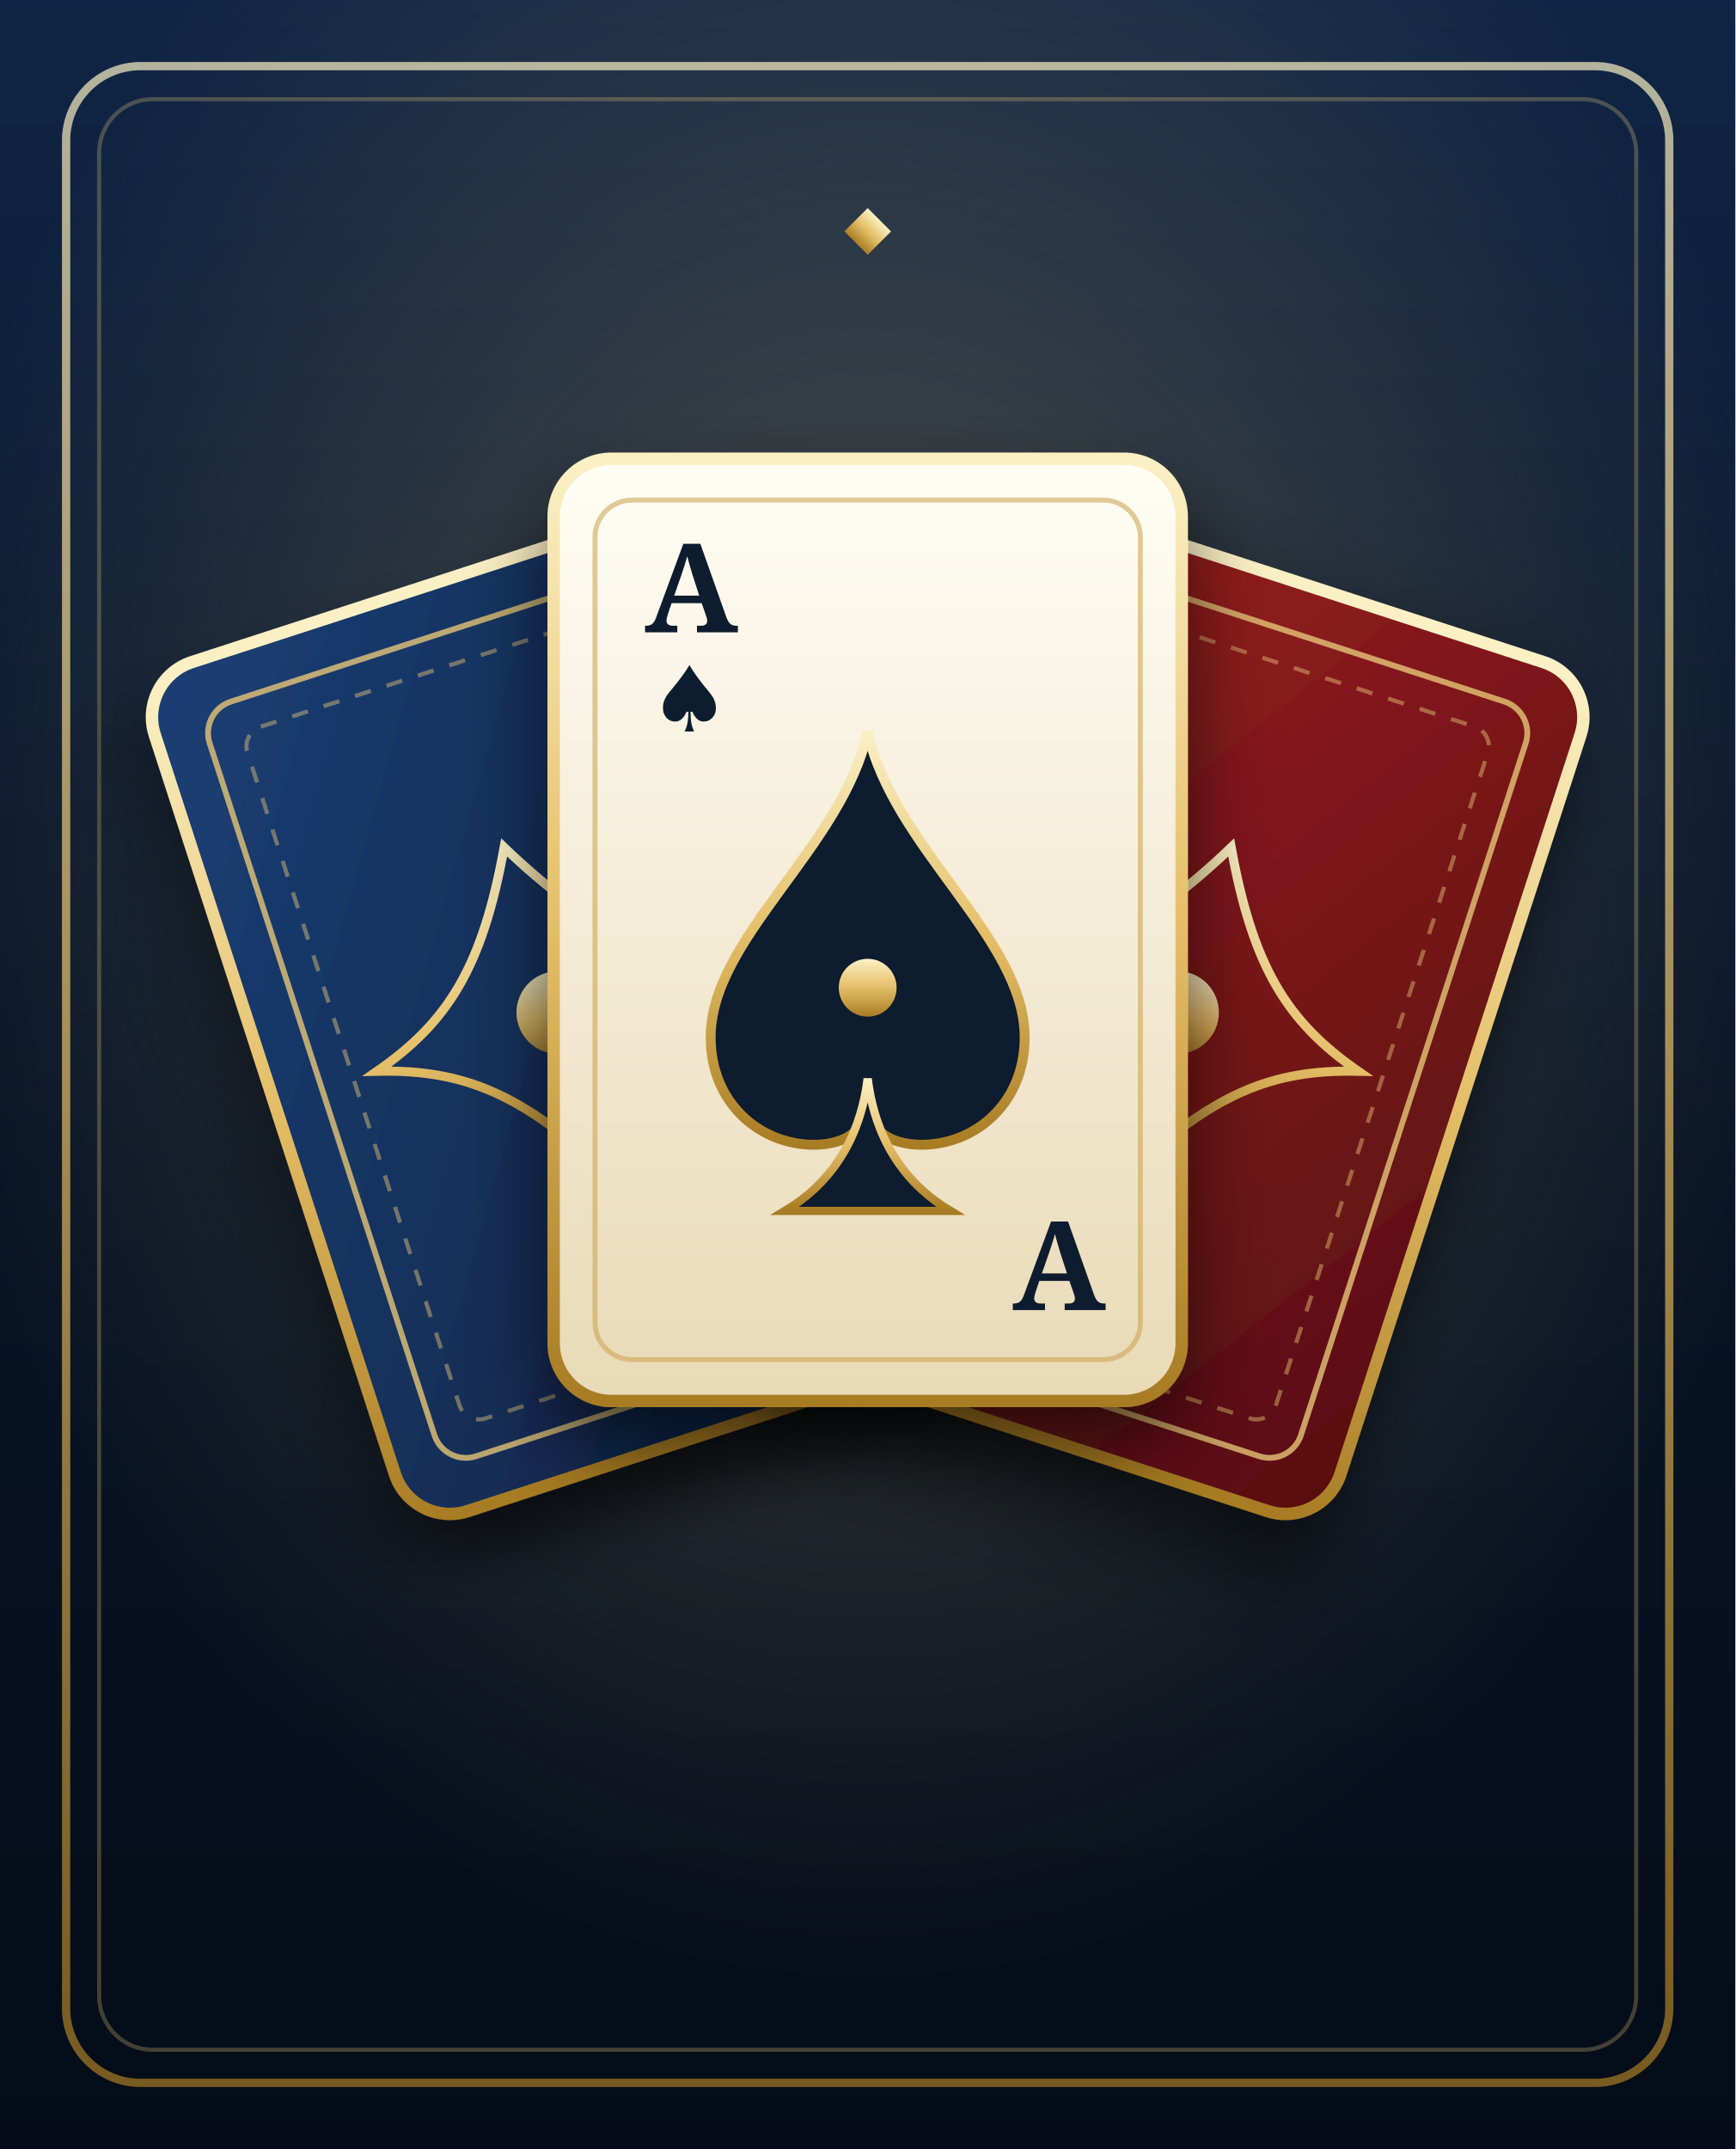
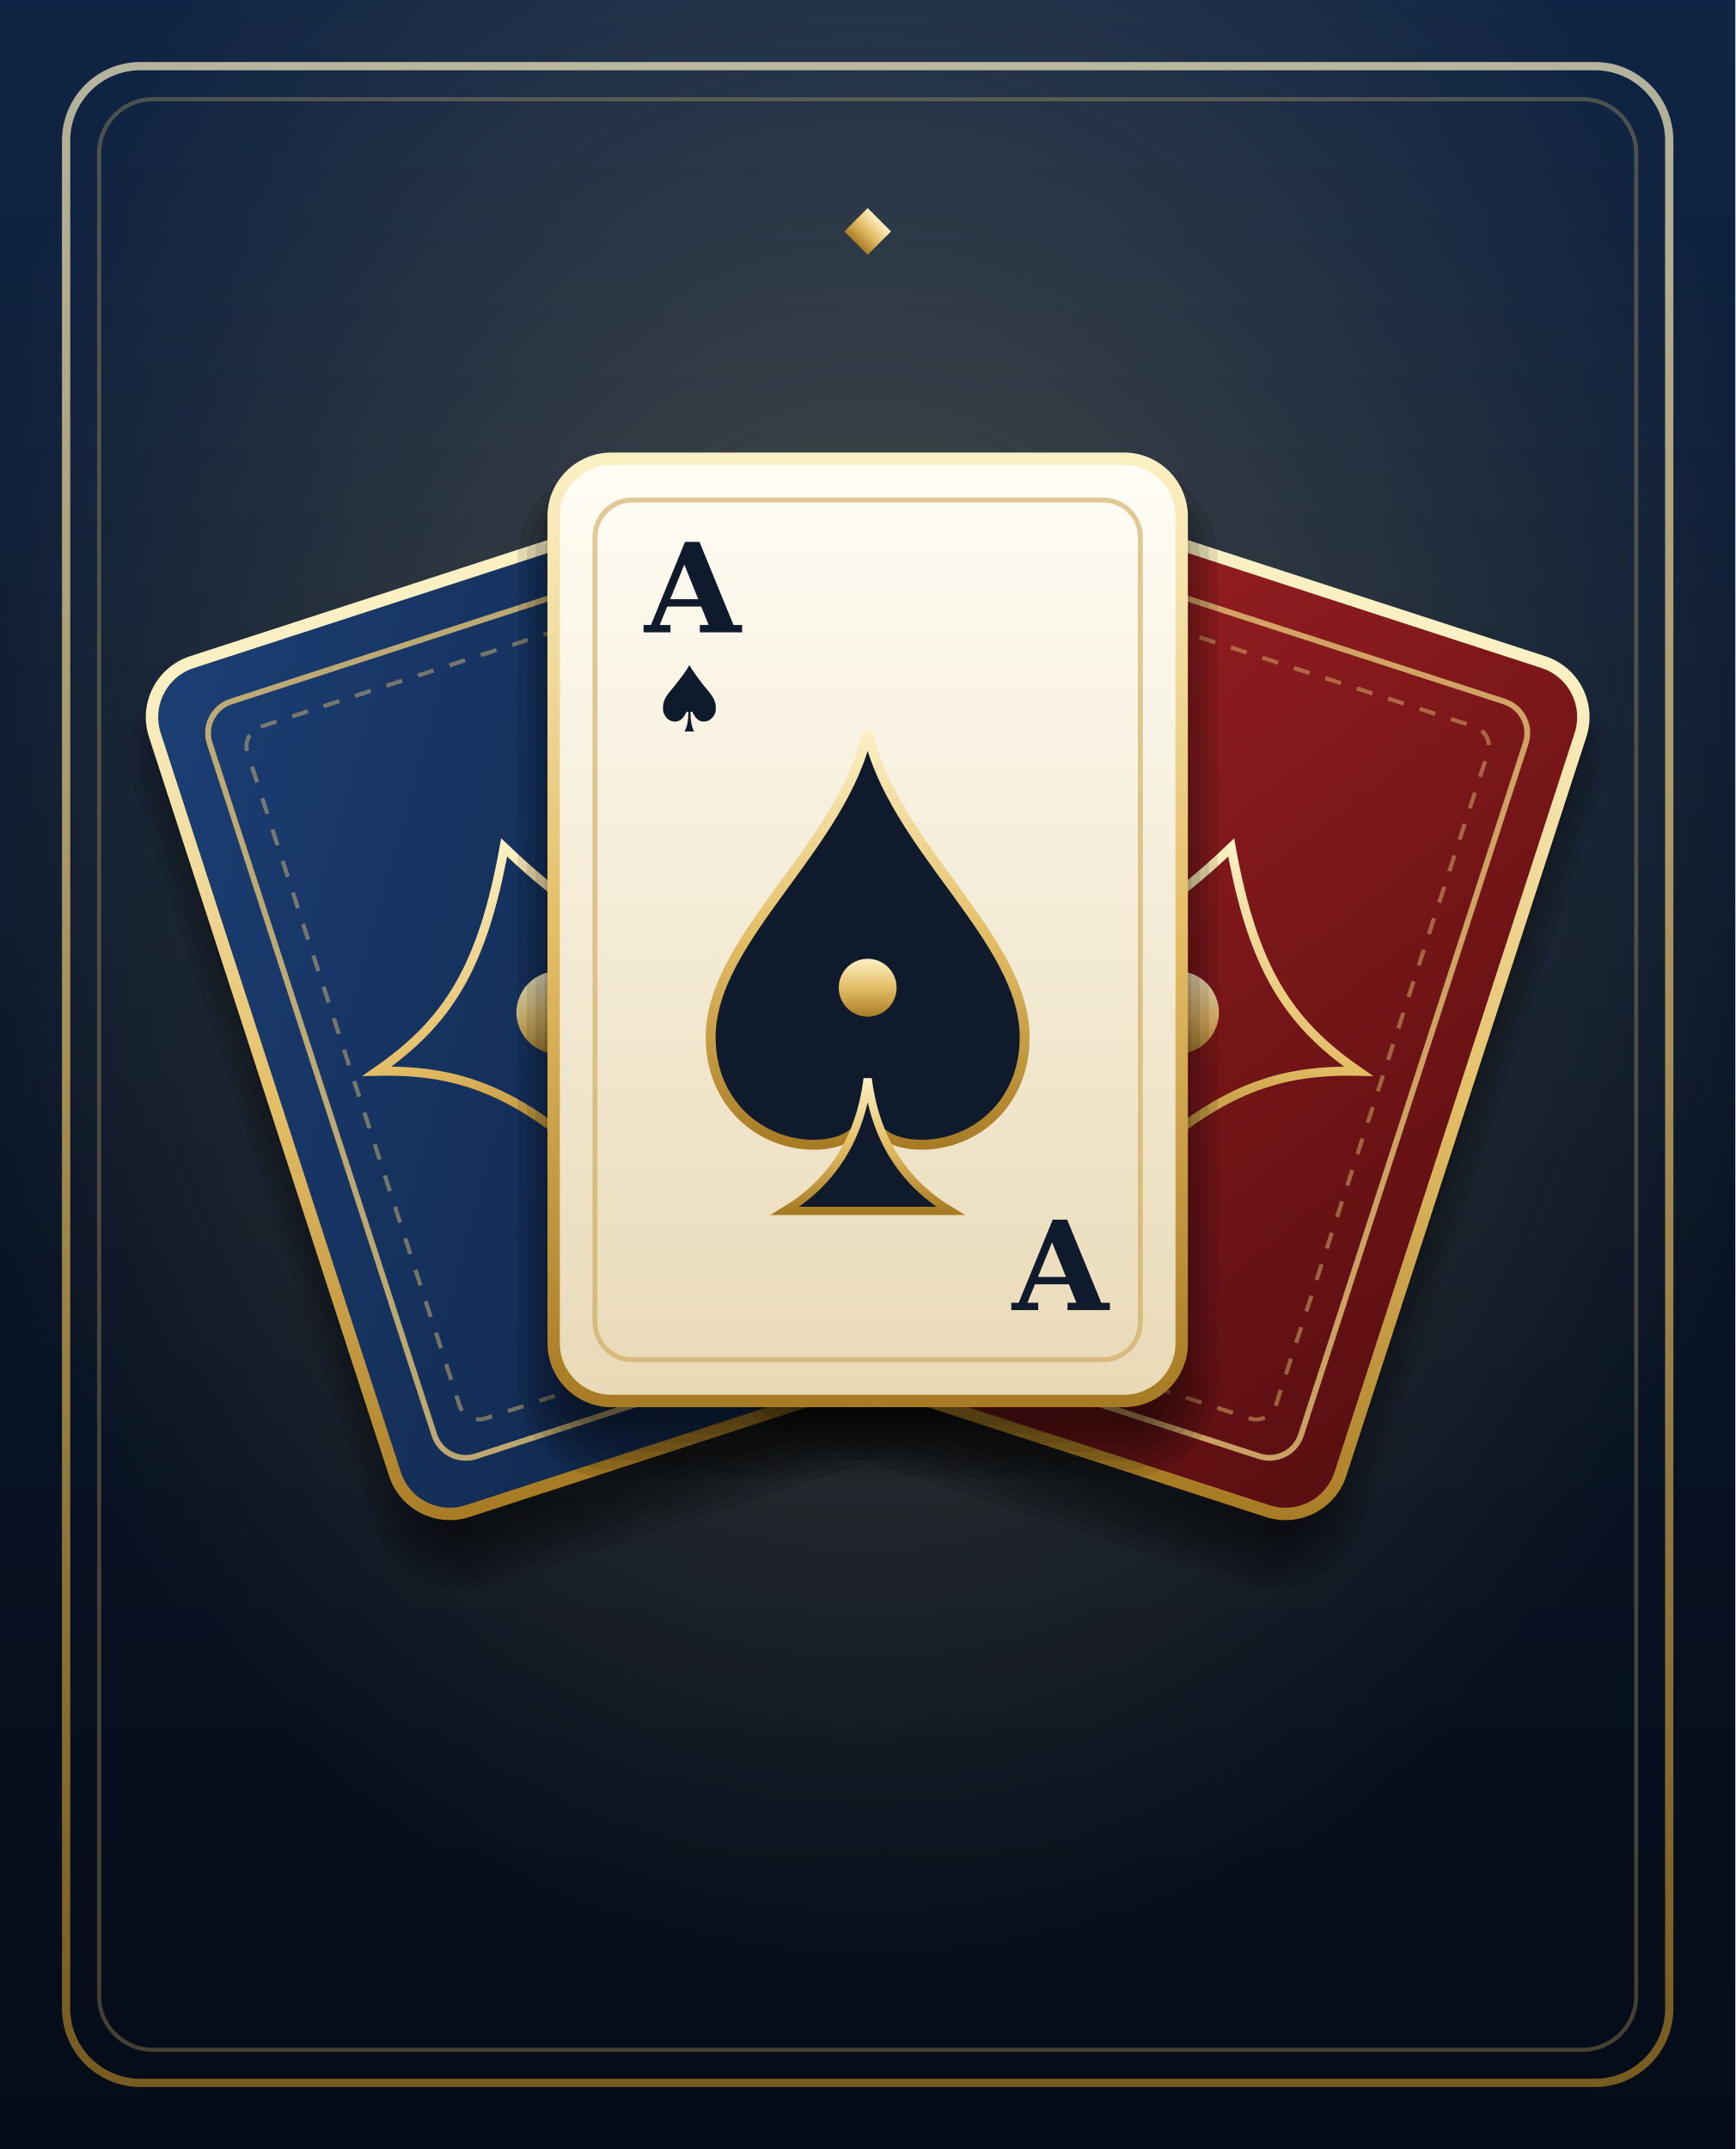
<svg xmlns="http://www.w3.org/2000/svg" width="420" height="520" viewBox="0 0 420 520">
  <defs>
    <linearGradient id="nzBg" x1="0" y1="0" x2="0" y2="1">
      <stop offset="0%" stop-color="#102545" />
      <stop offset="55%" stop-color="#081426" />
      <stop offset="100%" stop-color="#050c18" />
    </linearGradient>
    <radialGradient id="nzGlow" cx="50%" cy="38%" r="54%">
      <stop offset="0%" stop-color="#e6c677" stop-opacity=".28" />
      <stop offset="100%" stop-color="#e6c677" stop-opacity="0" />
    </radialGradient>
    <linearGradient id="nzGold" x1="0" y1="0" x2="0" y2="1">
      <stop offset="0%" stop-color="#fbf0c4" />
      <stop offset="50%" stop-color="#e4be67" />
      <stop offset="100%" stop-color="#a87c24" />
    </linearGradient>
    <linearGradient id="nzIvory" x1="0" y1="0" x2="0" y2="1">
      <stop offset="0%" stop-color="#fffdf5" />
      <stop offset="100%" stop-color="#e9dab7" />
    </linearGradient>
    <linearGradient id="nzCrimson" x1="0" y1="0" x2="1" y2="1">
      <stop offset="0%" stop-color="#9b1f22" />
      <stop offset="100%" stop-color="#580e10" />
    </linearGradient>
    <linearGradient id="nzNavy" x1="0" y1="0" x2="1" y2="1">
      <stop offset="0%" stop-color="#1c3f75" />
      <stop offset="100%" stop-color="#0c1f3d" />
    </linearGradient>
-     <filter id="nzSh" x="-20%" y="-20%" width="140%" height="140%">
-       <feDropShadow dx="0" dy="10" stdDeviation="10" flood-color="#000" flood-opacity=".6" />
-     </filter>
  </defs>
  <rect width="420" height="520" fill="url(#nzBg)" />
  <rect width="420" height="520" fill="url(#nzGlow)" />
  <rect x="16" y="16" width="388" height="488" rx="18" fill="none" stroke="url(#nzGold)" stroke-width="2" opacity=".7" />
  <rect x="24" y="24" width="372" height="472" rx="13" fill="none" stroke="#e6c677" stroke-width="1" opacity=".28" />
-   <g filter="url(#nzSh)" transform="translate(135 245) rotate(-18)">
+   <g transform="translate(135 245) rotate(-18)" fill="#000" fill-opacity="0.099">
+     <rect x="-67.8" y="-93.8" width="135.6" height="207.6" rx="9.8" />
+     <rect x="-70.0" y="-96.0" width="139.9" height="211.9" rx="12.0" />
+     <rect x="-72.1" y="-98.1" width="144.2" height="216.2" rx="14.1" />
+     <rect x="-74.2" y="-100.2" width="148.5" height="220.5" rx="16.2" />
+     <rect x="-76.4" y="-102.4" width="152.8" height="224.8" rx="18.4" />
+     <rect x="-78.5" y="-104.5" width="157.1" height="229.1" rx="20.5" />
+     <rect x="-80.7" y="-106.7" width="161.4" height="233.4" rx="22.7" />
+   </g>
+   <g transform="translate(135 245) rotate(-18)">
    <rect x="-72" y="-108" width="144" height="216" rx="14" fill="url(#nzNavy)" stroke="url(#nzGold)" stroke-width="3" />
    <rect x="-60" y="-96" width="120" height="192" rx="8" fill="none" stroke="#e6c677" stroke-width="1.4" opacity=".8" />
    <rect x="-52" y="-88" width="104" height="176" rx="5" fill="none" stroke="#e6c677" stroke-width="1" stroke-dasharray="4 4" opacity=".45" />
    <path d="M0 -42 C14 -16 26 -6 46 0 C26 6 14 16 0 42 C-14 16 -26 6 -46 0 C-26 -6 -14 -16 0 -42 Z" fill="none" stroke="url(#nzGold)" stroke-width="2.2" />
    <circle cx="0" cy="0" r="10" fill="url(#nzGold)" opacity=".9" />
  </g>
-   <g filter="url(#nzSh)" transform="translate(285 245) rotate(18)">
+   <g transform="translate(285 245) rotate(18)" fill="#000" fill-opacity="0.099">
+     <rect x="-67.8" y="-93.8" width="135.6" height="207.6" rx="9.8" />
+     <rect x="-70.0" y="-96.0" width="139.9" height="211.9" rx="12.0" />
+     <rect x="-72.1" y="-98.1" width="144.2" height="216.2" rx="14.1" />
+     <rect x="-74.2" y="-100.2" width="148.5" height="220.5" rx="16.2" />
+     <rect x="-76.4" y="-102.4" width="152.8" height="224.8" rx="18.4" />
+     <rect x="-78.5" y="-104.5" width="157.1" height="229.1" rx="20.5" />
+     <rect x="-80.7" y="-106.7" width="161.4" height="233.4" rx="22.7" />
+   </g>
+   <g transform="translate(285 245) rotate(18)">
    <rect x="-72" y="-108" width="144" height="216" rx="14" fill="url(#nzCrimson)" stroke="url(#nzGold)" stroke-width="3" />
    <rect x="-60" y="-96" width="120" height="192" rx="8" fill="none" stroke="#e6c677" stroke-width="1.4" opacity=".8" />
    <rect x="-52" y="-88" width="104" height="176" rx="5" fill="none" stroke="#e6c677" stroke-width="1" stroke-dasharray="4 4" opacity=".45" />
    <path d="M0 -42 C14 -16 26 -6 46 0 C26 6 14 16 0 42 C-14 16 -26 6 -46 0 C-26 -6 -14 -16 0 -42 Z" fill="none" stroke="url(#nzGold)" stroke-width="2.2" />
    <circle cx="0" cy="0" r="10" fill="url(#nzGold)" opacity=".9" />
  </g>
-   <g filter="url(#nzSh)" transform="translate(210 225)">
+   <g transform="translate(210 225)" fill="#000" fill-opacity="0.099">
+     <rect x="-71.8" y="-99.8" width="143.6" height="219.6" rx="9.8" />
+     <rect x="-74.0" y="-102.0" width="147.9" height="223.9" rx="12.0" />
+     <rect x="-76.1" y="-104.1" width="152.2" height="228.2" rx="14.1" />
+     <rect x="-78.2" y="-106.2" width="156.5" height="232.5" rx="16.2" />
+     <rect x="-80.4" y="-108.4" width="160.8" height="236.8" rx="18.4" />
+     <rect x="-82.5" y="-110.5" width="165.1" height="241.1" rx="20.5" />
+     <rect x="-84.7" y="-112.7" width="169.4" height="245.4" rx="22.7" />
+   </g>
+   <g transform="translate(210 225)">
    <rect x="-76" y="-114" width="152" height="228" rx="14" fill="url(#nzIvory)" stroke="url(#nzGold)" stroke-width="3" />
    <rect x="-66" y="-104" width="132" height="208" rx="9" fill="none" stroke="#c9a14a" stroke-width="1.2" opacity=".55" />
-     <text x="-54" y="-72" fill="#0f1b2d" font-family="Georgia, serif" font-weight="700" font-size="30">A</text>
-     <text x="-53" y="-48" fill="#0f1b2d" font-family="Georgia, serif" font-size="22">♠</text>
-     <text x="35" y="92" fill="#0f1b2d" font-family="Georgia, serif" font-weight="700" font-size="30">A</text>
+     <g fill="#0f1b2d">
+       <path transform="translate(-54.00 -72.00) scale(0.01465 -0.01465)" d="M-16 0V121H106L668 1493H907L1470 121H1612V0H913V121H1059L936 426H375L250 121H428V0ZM424 547H887L657 1118Z" />
+     </g>
+     <g fill="#0f1b2d">
+       <path transform="translate(-53.00 -48.00) scale(0.01074 -0.01074)" d="M920 1492Q1014 1325 1230 1049Q1467 771 1473 714Q1512 629 1512 549V509Q1512 342 1350 246Q1297 224 1233 224Q1079 224 984 445H942V433Q942 150 1025 0H810V6Q895 157 895 442L892 445H854L807 357Q722 224 595 224Q408 224 332 433L323 506V552Q323 735 510 938Q825 1324 914 1489L917 1492Z" />
+     </g>
+     <g fill="#0f1b2d">
+       <path transform="translate(35.00 92.00) scale(0.01465 -0.01465)" d="M-16 0V121H106L668 1493H907L1470 121H1612V0H913V121H1059L936 426H375L250 121H428V0ZM424 547H887L657 1118Z" />
+     </g>
    <path d="M0 -48 C-6 -20 -38 2 -38 26 C-38 42 -26 52 -13 52 C-5 52 0 48 0 42 C0 48 5 52 13 52 C26 52 38 42 38 26 C38 2 6 -20 0 -48 Z" fill="#0f1b2d" stroke="url(#nzGold)" stroke-width="2.4" />
    <path d="M0 36 C-2 52 -10 62 -20 68 L20 68 C10 62 2 52 0 36 Z" fill="#0f1b2d" stroke="url(#nzGold)" stroke-width="2" />
    <circle cx="0" cy="14" r="7" fill="url(#nzGold)" />
  </g>
  <path d="M120 56 H196 M224 56 H300" stroke="url(#nzGold)" stroke-width="1.5" opacity=".7" />
  <rect x="206" y="52" width="8" height="8" fill="url(#nzGold)" transform="rotate(45 210 56)" />
</svg>
